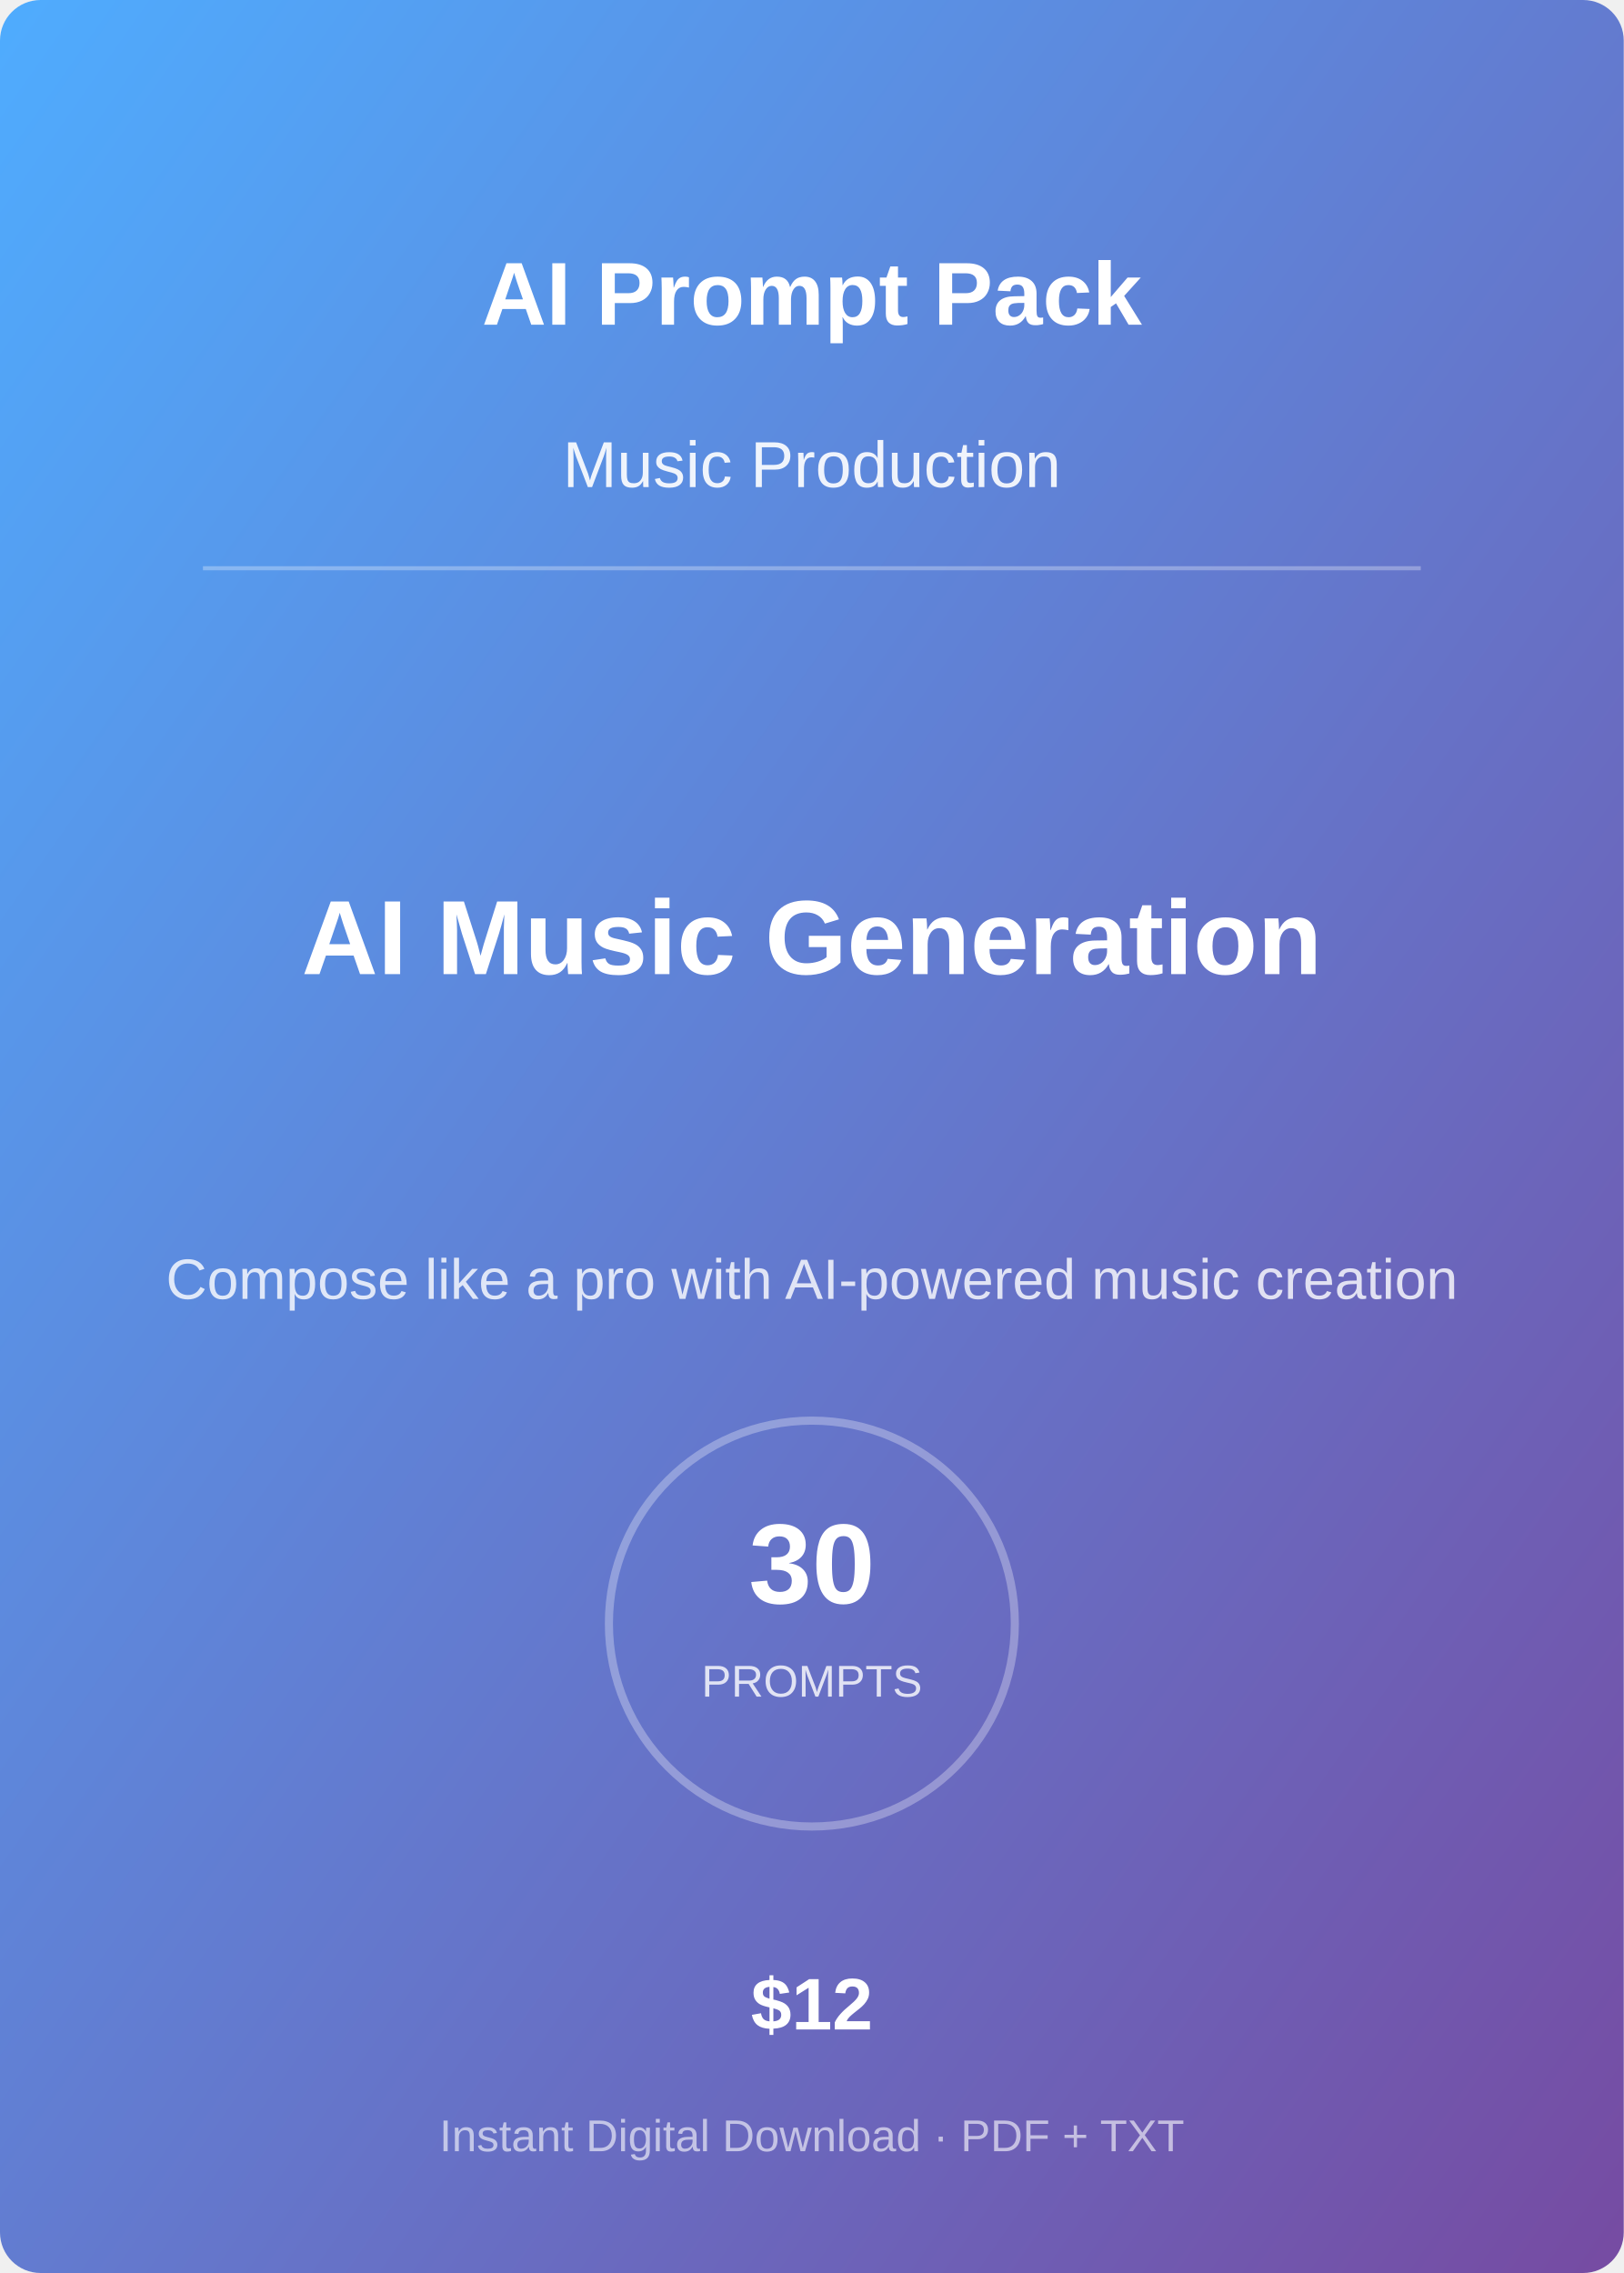
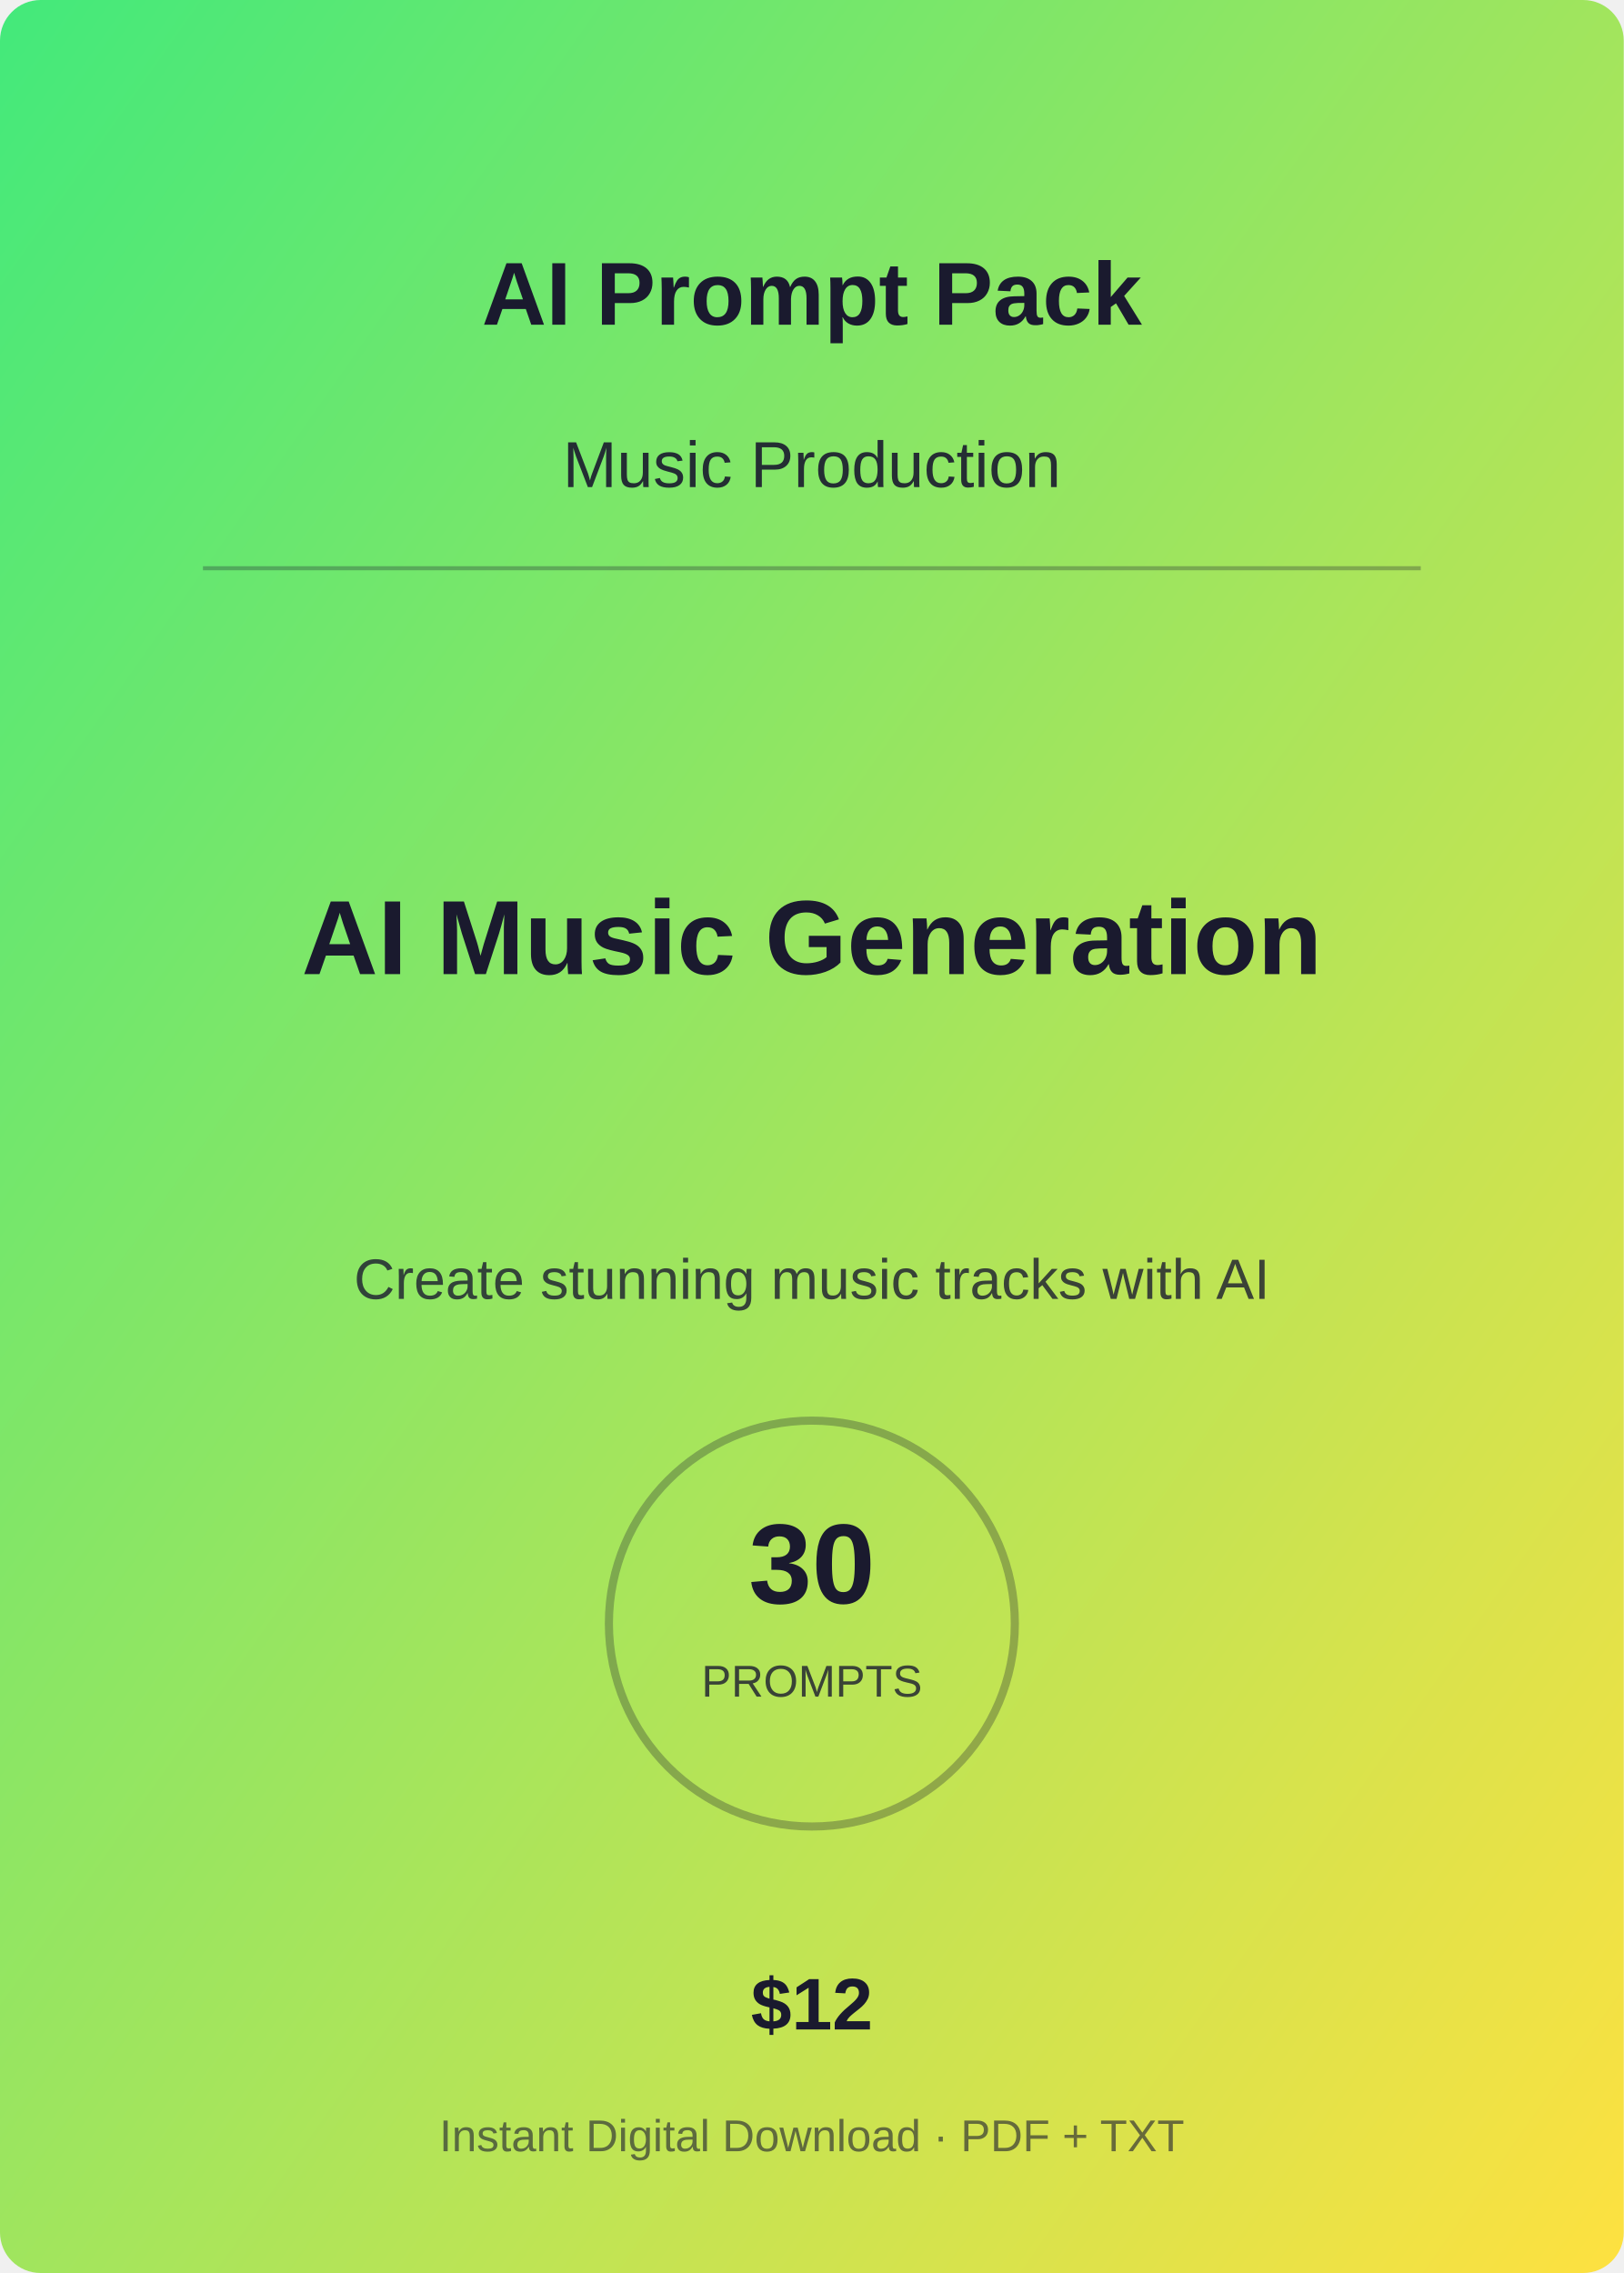
<svg xmlns="http://www.w3.org/2000/svg" viewBox="0 0 400 560">
  <defs>
    <linearGradient id="bg" x1="0%" y1="0%" x2="100%" y2="100%">
-       <stop offset="0%" style="stop-color:#4facfe" />
-       <stop offset="100%" style="stop-color:#764ba2" />
+       <stop offset="0%" style="stop-color:#43e97b" />
+       <stop offset="100%" style="stop-color:#fee140" />
    </linearGradient>
  </defs>
  <rect width="400" height="560" fill="url(#bg)" rx="10" />
-   <text x="200" y="80" text-anchor="middle" font-family="Arial,sans-serif" font-size="22" font-weight="bold" fill="#fff">AI Prompt Pack</text>
-   <text x="200" y="120" text-anchor="middle" font-family="Arial,sans-serif" font-size="16" fill="#fff" opacity="0.9">Music Production</text>
-   <line x1="50" y1="140" x2="350" y2="140" stroke="#fff" stroke-width="1" opacity="0.3" />
-   <text x="200" y="240" text-anchor="middle" font-family="Arial,sans-serif" font-size="26" font-weight="bold" fill="#fff">AI Music Generation</text>
-   <text x="200" y="320" text-anchor="middle" font-family="Arial,sans-serif" font-size="14" fill="#fff" opacity="0.8">Compose like a pro with AI-powered music creation</text>
-   <circle cx="200" cy="400" r="50" fill="none" stroke="#fff" stroke-width="2" opacity="0.3" />
-   <text x="200" y="395" text-anchor="middle" font-family="Arial,sans-serif" font-size="28" font-weight="bold" fill="#fff">30</text>
-   <text x="200" y="418" text-anchor="middle" font-family="Arial,sans-serif" font-size="11" fill="#fff" opacity="0.8">PROMPTS</text>
-   <text x="200" y="500" text-anchor="middle" font-family="Arial,sans-serif" font-size="18" font-weight="bold" fill="#fff">$12</text>
-   <text x="200" y="530" text-anchor="middle" font-family="Arial,sans-serif" font-size="11" fill="#fff" opacity="0.6">Instant Digital Download · PDF + TXT</text>
+   <text x="200" y="80" text-anchor="middle" font-family="Arial,sans-serif" font-size="22" font-weight="bold" fill="#1a1a2e">AI Prompt Pack</text>
+   <text x="200" y="120" text-anchor="middle" font-family="Arial,sans-serif" font-size="16" fill="#1a1a2e" opacity="0.9">Music Production</text>
+   <line x1="50" y1="140" x2="350" y2="140" stroke="#1a1a2e" stroke-width="1" opacity="0.3" />
+   <text x="200" y="240" text-anchor="middle" font-family="Arial,sans-serif" font-size="26" font-weight="bold" fill="#1a1a2e">AI Music Generation</text>
+   <text x="200" y="320" text-anchor="middle" font-family="Arial,sans-serif" font-size="14" fill="#1a1a2e" opacity="0.8">Create stunning music tracks with AI</text>
+   <circle cx="200" cy="400" r="50" fill="none" stroke="#1a1a2e" stroke-width="2" opacity="0.3" />
+   <text x="200" y="395" text-anchor="middle" font-family="Arial,sans-serif" font-size="28" font-weight="bold" fill="#1a1a2e">30</text>
+   <text x="200" y="418" text-anchor="middle" font-family="Arial,sans-serif" font-size="11" fill="#1a1a2e" opacity="0.8">PROMPTS</text>
+   <text x="200" y="500" text-anchor="middle" font-family="Arial,sans-serif" font-size="18" font-weight="bold" fill="#1a1a2e">$12</text>
+   <text x="200" y="530" text-anchor="middle" font-family="Arial,sans-serif" font-size="11" fill="#1a1a2e" opacity="0.6">Instant Digital Download · PDF + TXT</text>
</svg>
